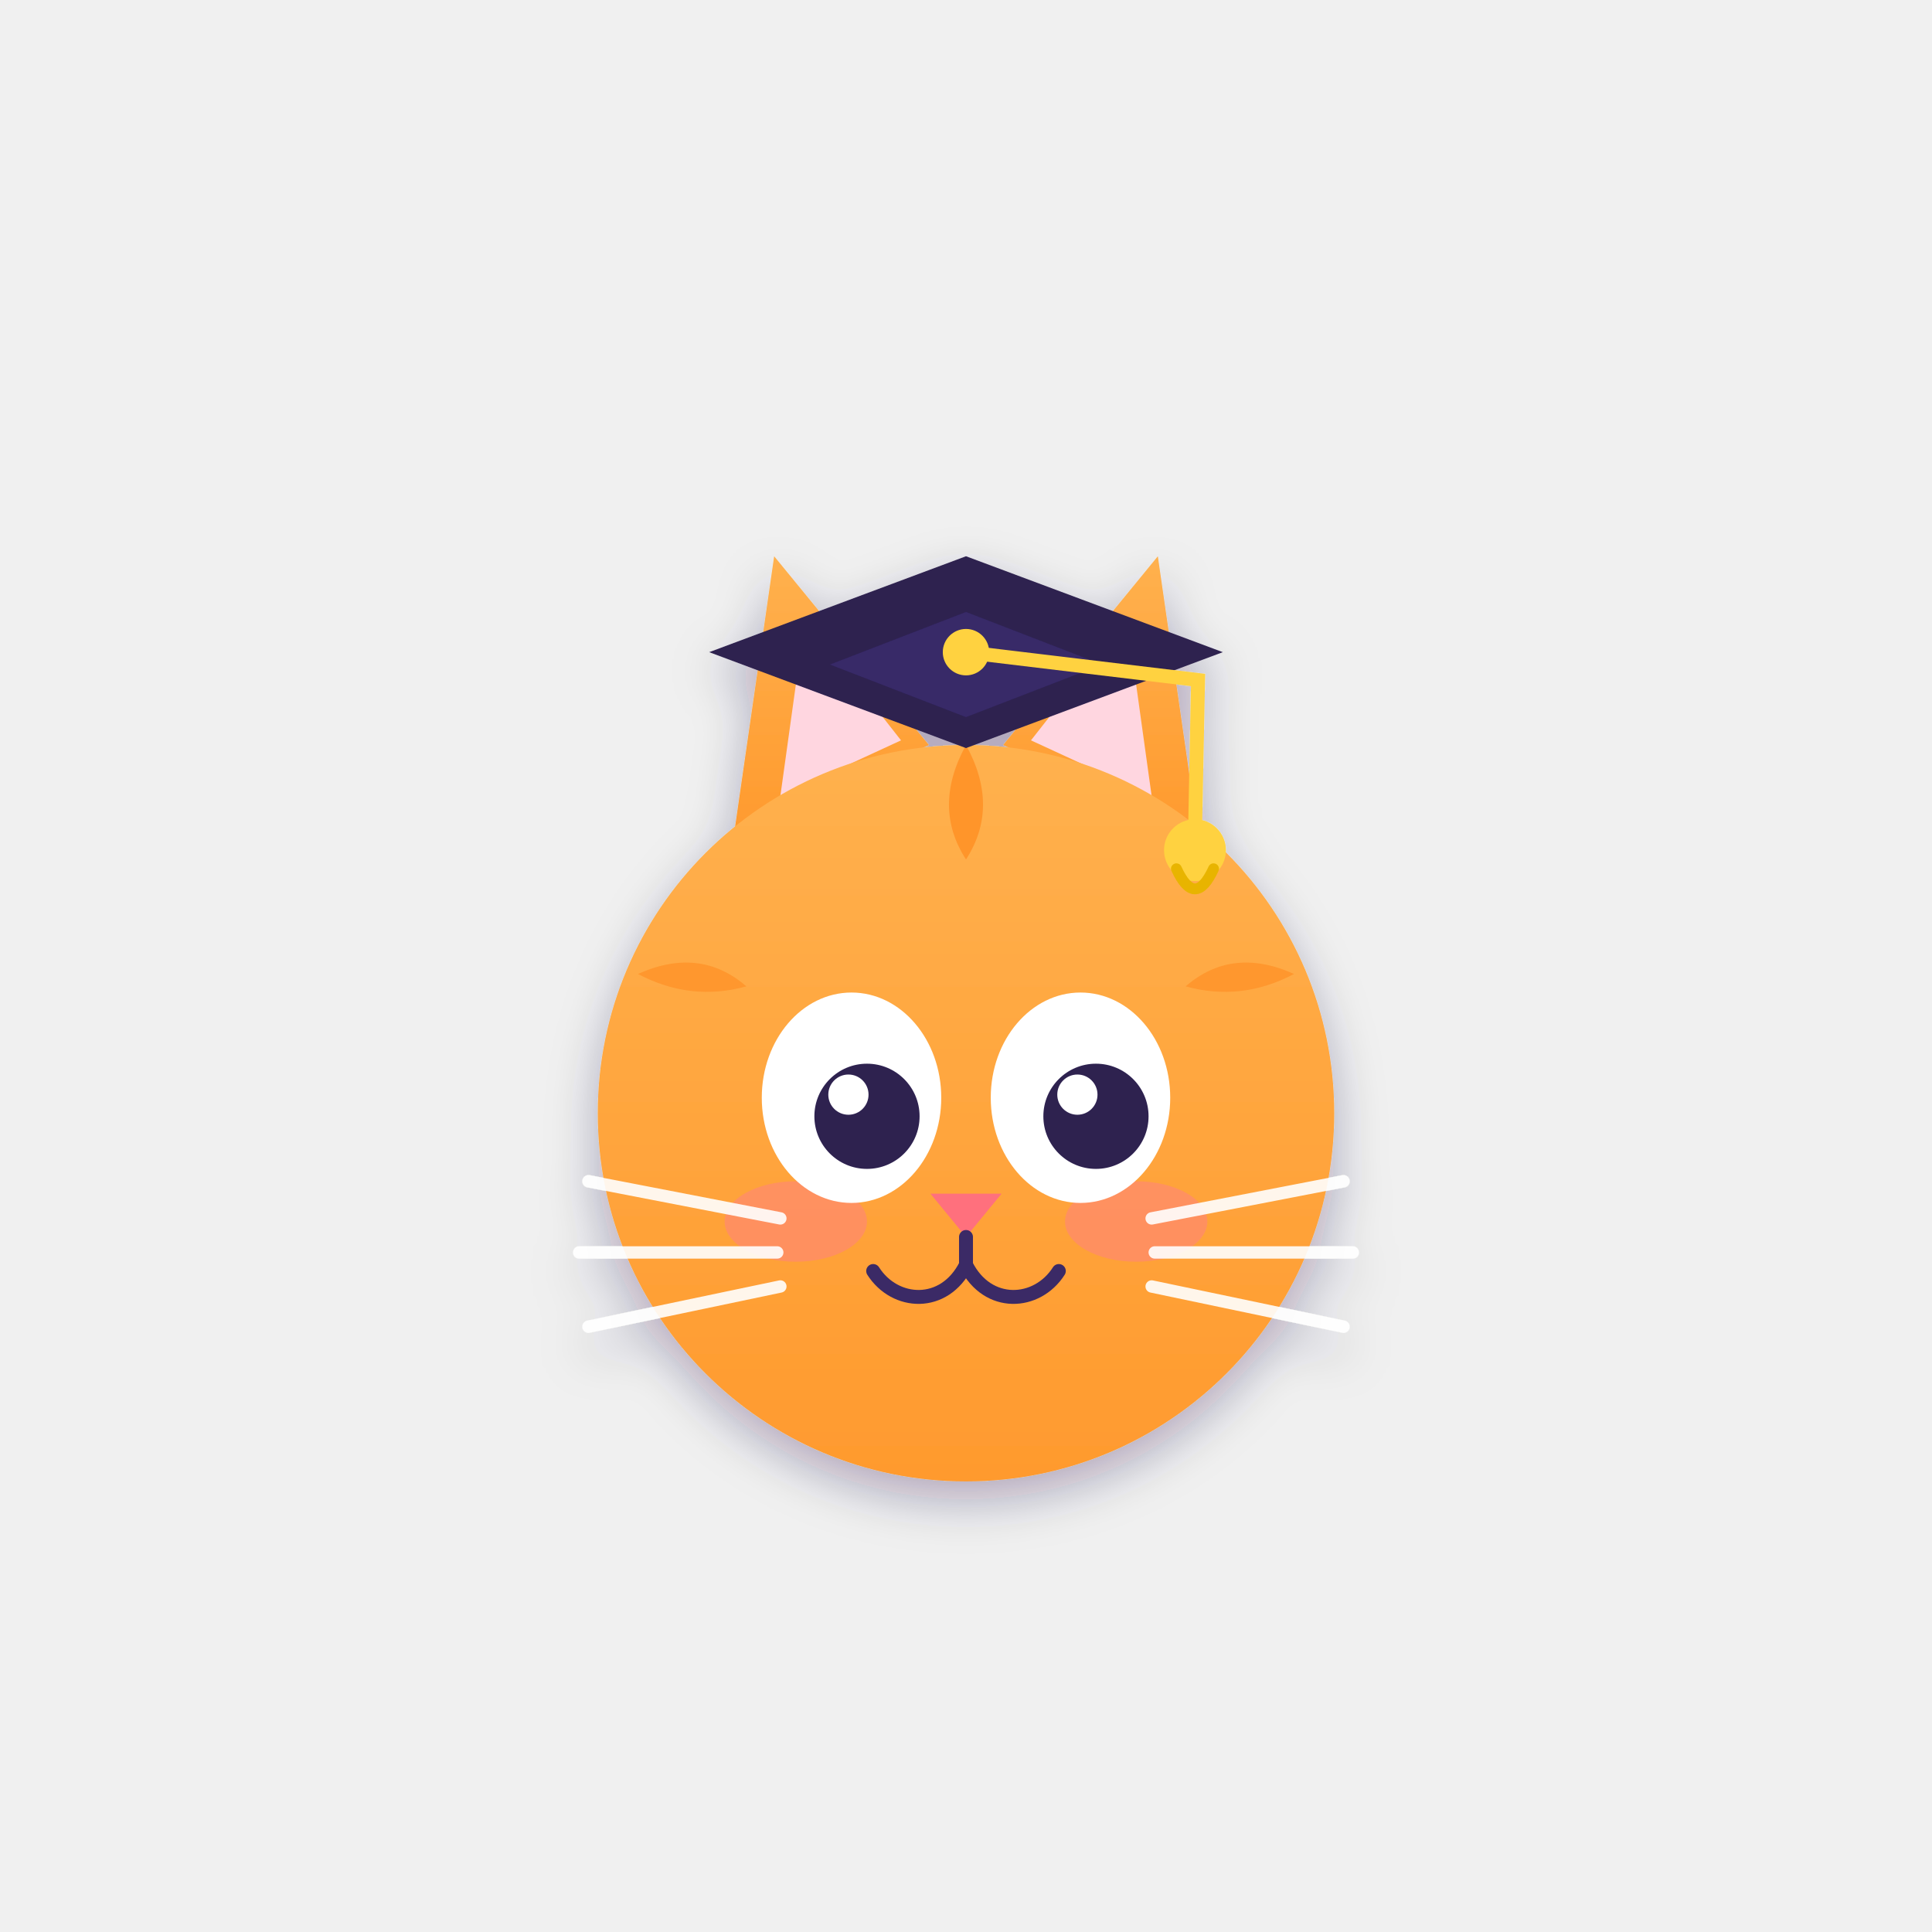
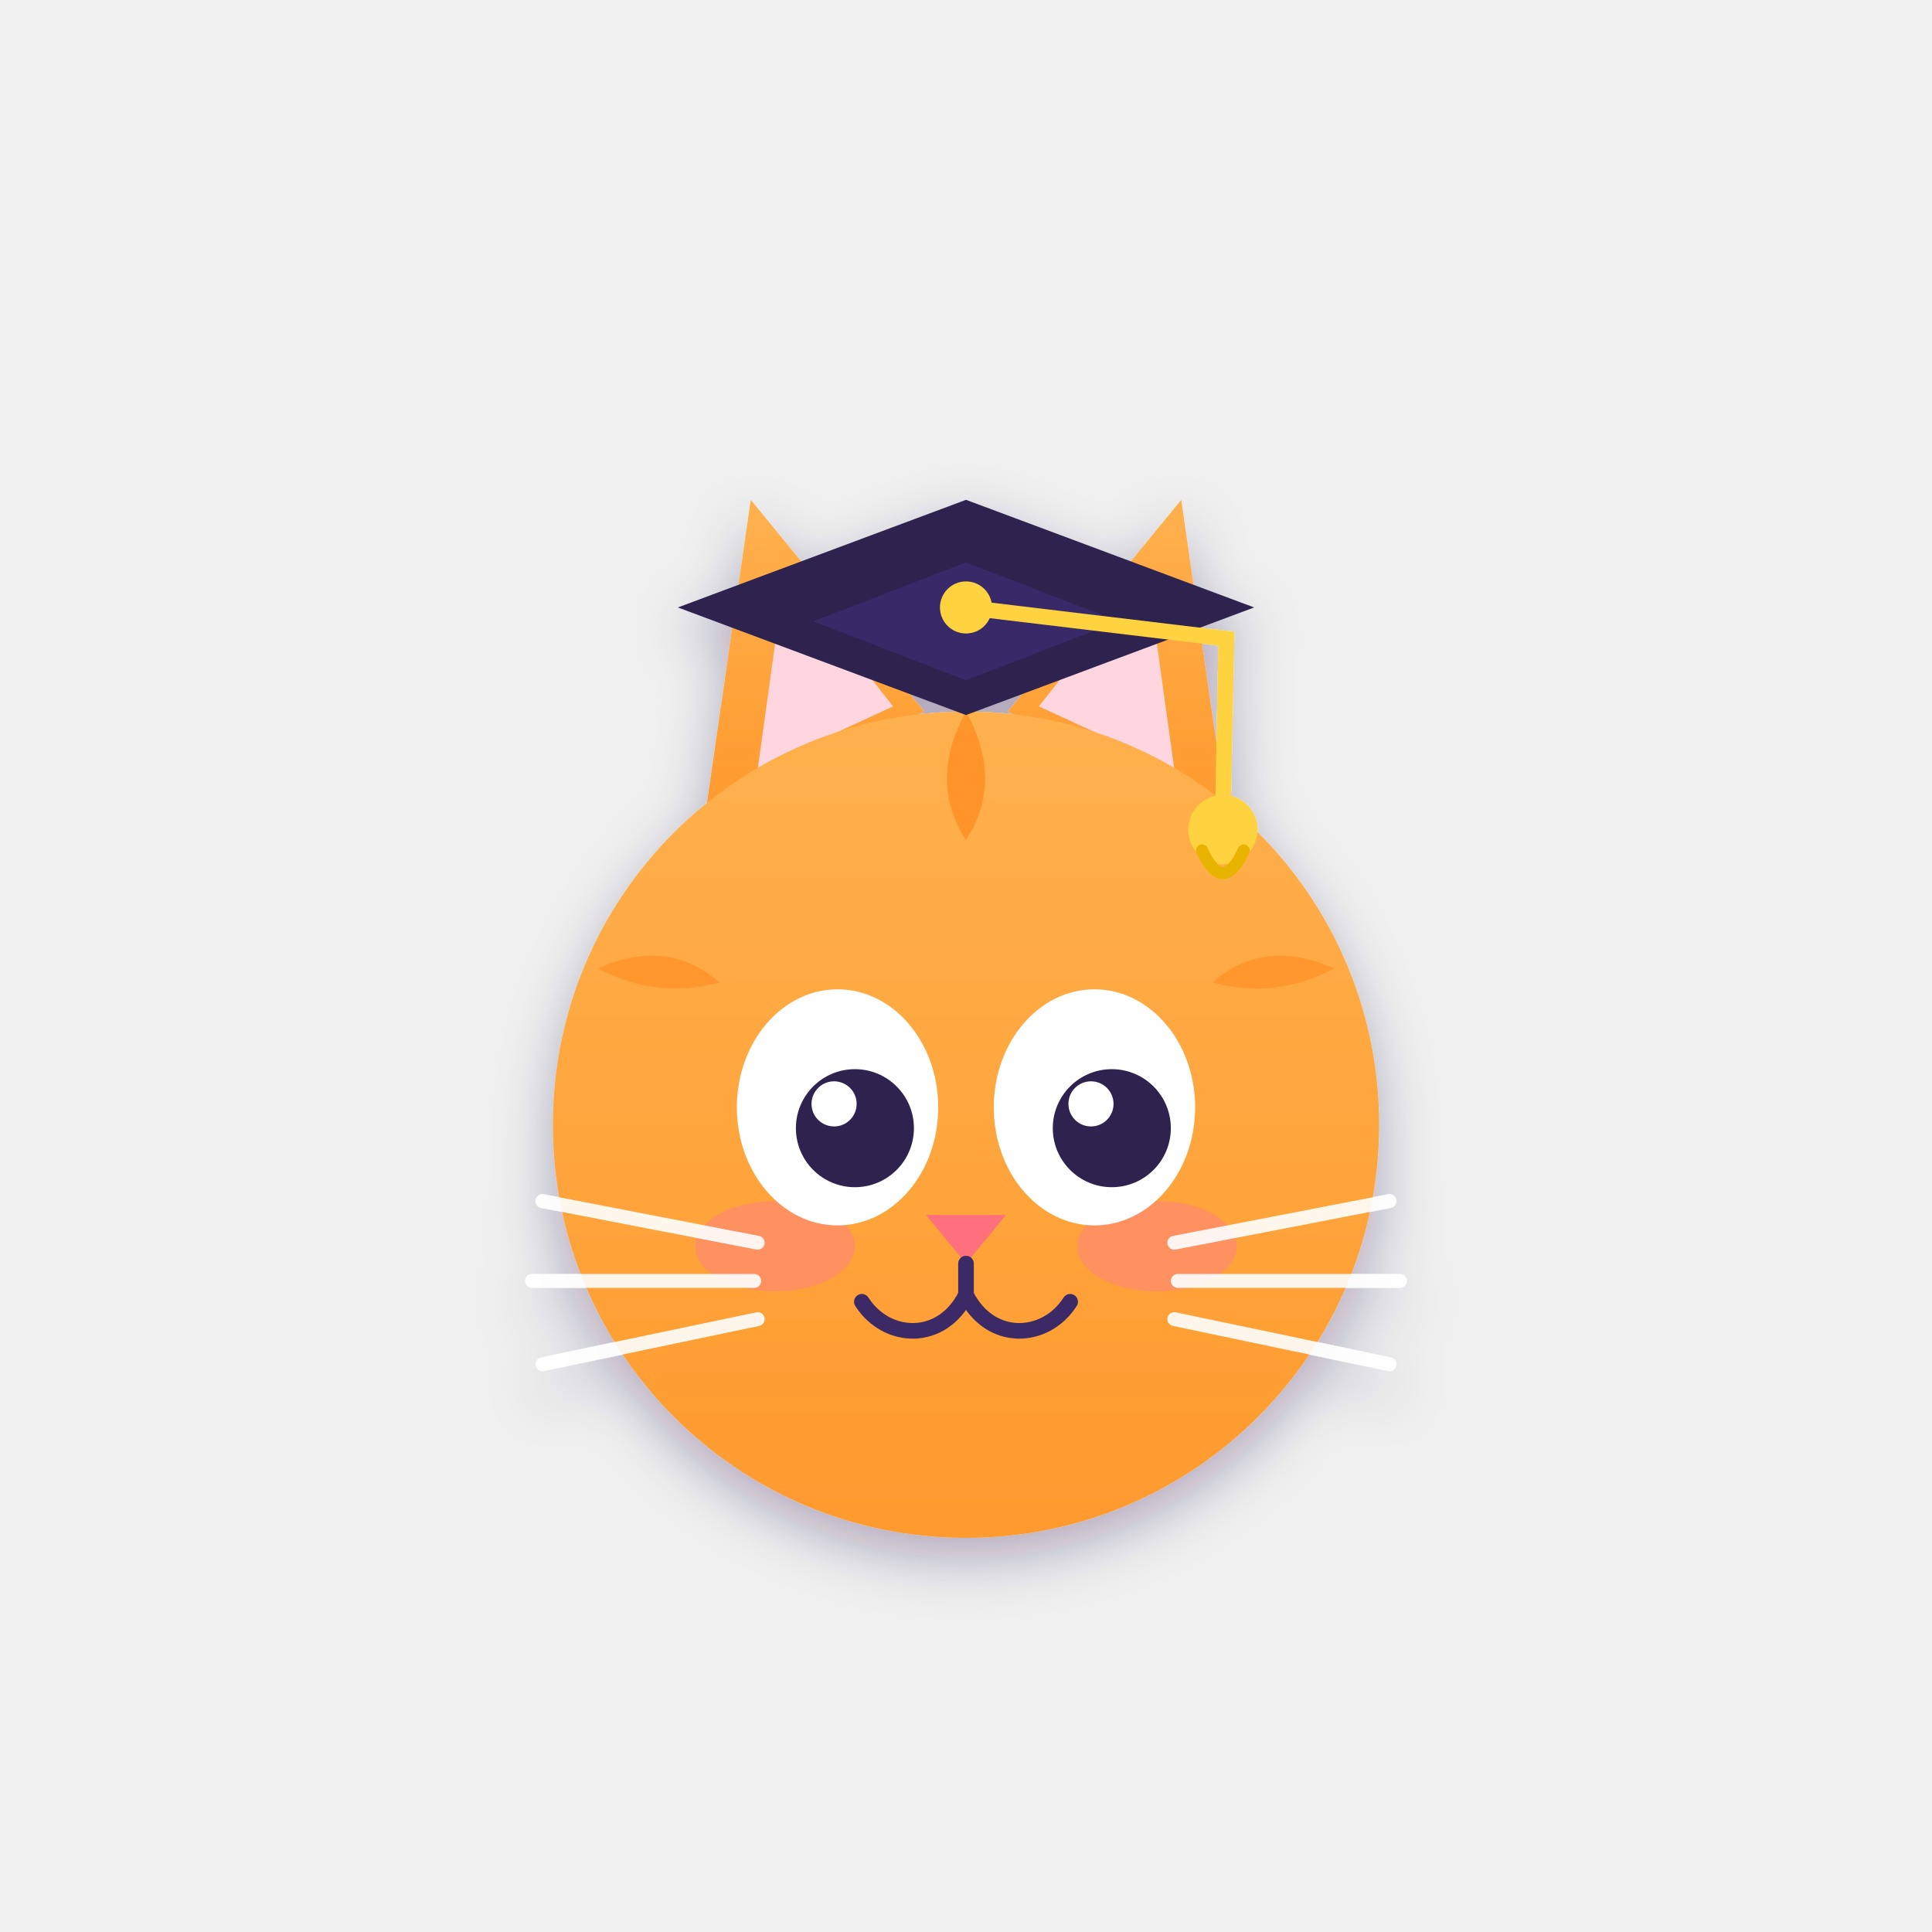
<svg xmlns="http://www.w3.org/2000/svg" width="1024" height="1024" viewBox="0 0 1024 1024">
  <defs>
    <linearGradient id="fur" x1="0" y1="0" x2="0" y2="1">
      <stop offset="0" stop-color="#FFB14E" />
      <stop offset="1" stop-color="#FF9A2E" />
    </linearGradient>
    <filter id="soft" x="-25%" y="-25%" width="150%" height="150%">
      <feDropShadow dx="0" dy="12" stdDeviation="16" flood-color="#1A1140" flood-opacity="0.30" />
    </filter>
  </defs>
-   <g filter="url(#soft)" transform="translate(512 540) scale(0.82) translate(-512 -549)">
+   <g filter="url(#soft)" transform="translate(512 540) scale(0.92) translate(-512 -549)">
    <path d="M362 430 L488 372 L388 250 Z" fill="url(#fur)" />
    <path d="M662 430 L536 372 L636 250 Z" fill="url(#fur)" />
    <path d="M392 405 L470 369 L408 290 Z" fill="#FFD6E0" />
    <path d="M632 405 L554 369 L616 290 Z" fill="#FFD6E0" />
    <circle cx="512" cy="610" r="238" fill="url(#fur)" />
    <path d="M512 372 q-22 40 0 74 q22 -34 0 -74z" fill="#FF8A1E" opacity="0.7" />
    <path d="M300 520 q34 18 70 8 q-30 -26 -70 -8z" fill="#FF8A1E" opacity="0.6" />
    <path d="M724 520 q-34 18 -70 8 q30 -26 70 -8z" fill="#FF8A1E" opacity="0.6" />
    <ellipse cx="402" cy="680" rx="46" ry="26" fill="#FF6FA5" opacity="0.35" />
    <ellipse cx="622" cy="680" rx="46" ry="26" fill="#FF6FA5" opacity="0.35" />
    <ellipse cx="438" cy="600" rx="58" ry="68" fill="#ffffff" />
    <ellipse cx="586" cy="600" rx="58" ry="68" fill="#ffffff" />
    <circle cx="448" cy="612" r="34" fill="#2D2150" />
    <circle cx="596" cy="612" r="34" fill="#2D2150" />
    <circle cx="436" cy="598" r="13" fill="#ffffff" />
    <circle cx="584" cy="598" r="13" fill="#ffffff" />
    <path d="M489 662 H535 L512 690 Z" fill="#FF6F7D" />
    <path d="M512 690 V708" stroke="#3A2A66" stroke-width="9" stroke-linecap="round" fill="none" />
    <path d="M512 708 C 498 736, 466 734, 452 712" stroke="#3A2A66" stroke-width="9" stroke-linecap="round" fill="none" />
    <path d="M512 708 C 526 736, 558 734, 572 712" stroke="#3A2A66" stroke-width="9" stroke-linecap="round" fill="none" />
    <g stroke="#ffffff" stroke-width="8" stroke-linecap="round" opacity="0.9">
      <path d="M392 678 L268 654" />
      <path d="M390 700 L262 700" />
      <path d="M392 722 L268 748" />
      <path d="M632 678 L756 654" />
      <path d="M634 700 L762 700" />
      <path d="M632 722 L756 748" />
    </g>
    <path d="M512 250 L678 312 L512 374 L346 312 Z" fill="#2D2150" />
    <path d="M512 286 L600 320 L512 354 L424 320 Z" fill="#3C2E73" opacity="0.65" />
    <circle cx="512" cy="312" r="15" fill="#FFD23F" />
    <path d="M512 312 L662 330 L660 430" stroke="#FFD23F" stroke-width="9" fill="none" stroke-linecap="round" />
    <circle cx="660" cy="440" r="20" fill="#FFD23F" />
    <path d="M648 452 q12 26 24 0" stroke="#E8B400" stroke-width="7" fill="none" stroke-linecap="round" />
  </g>
</svg>
